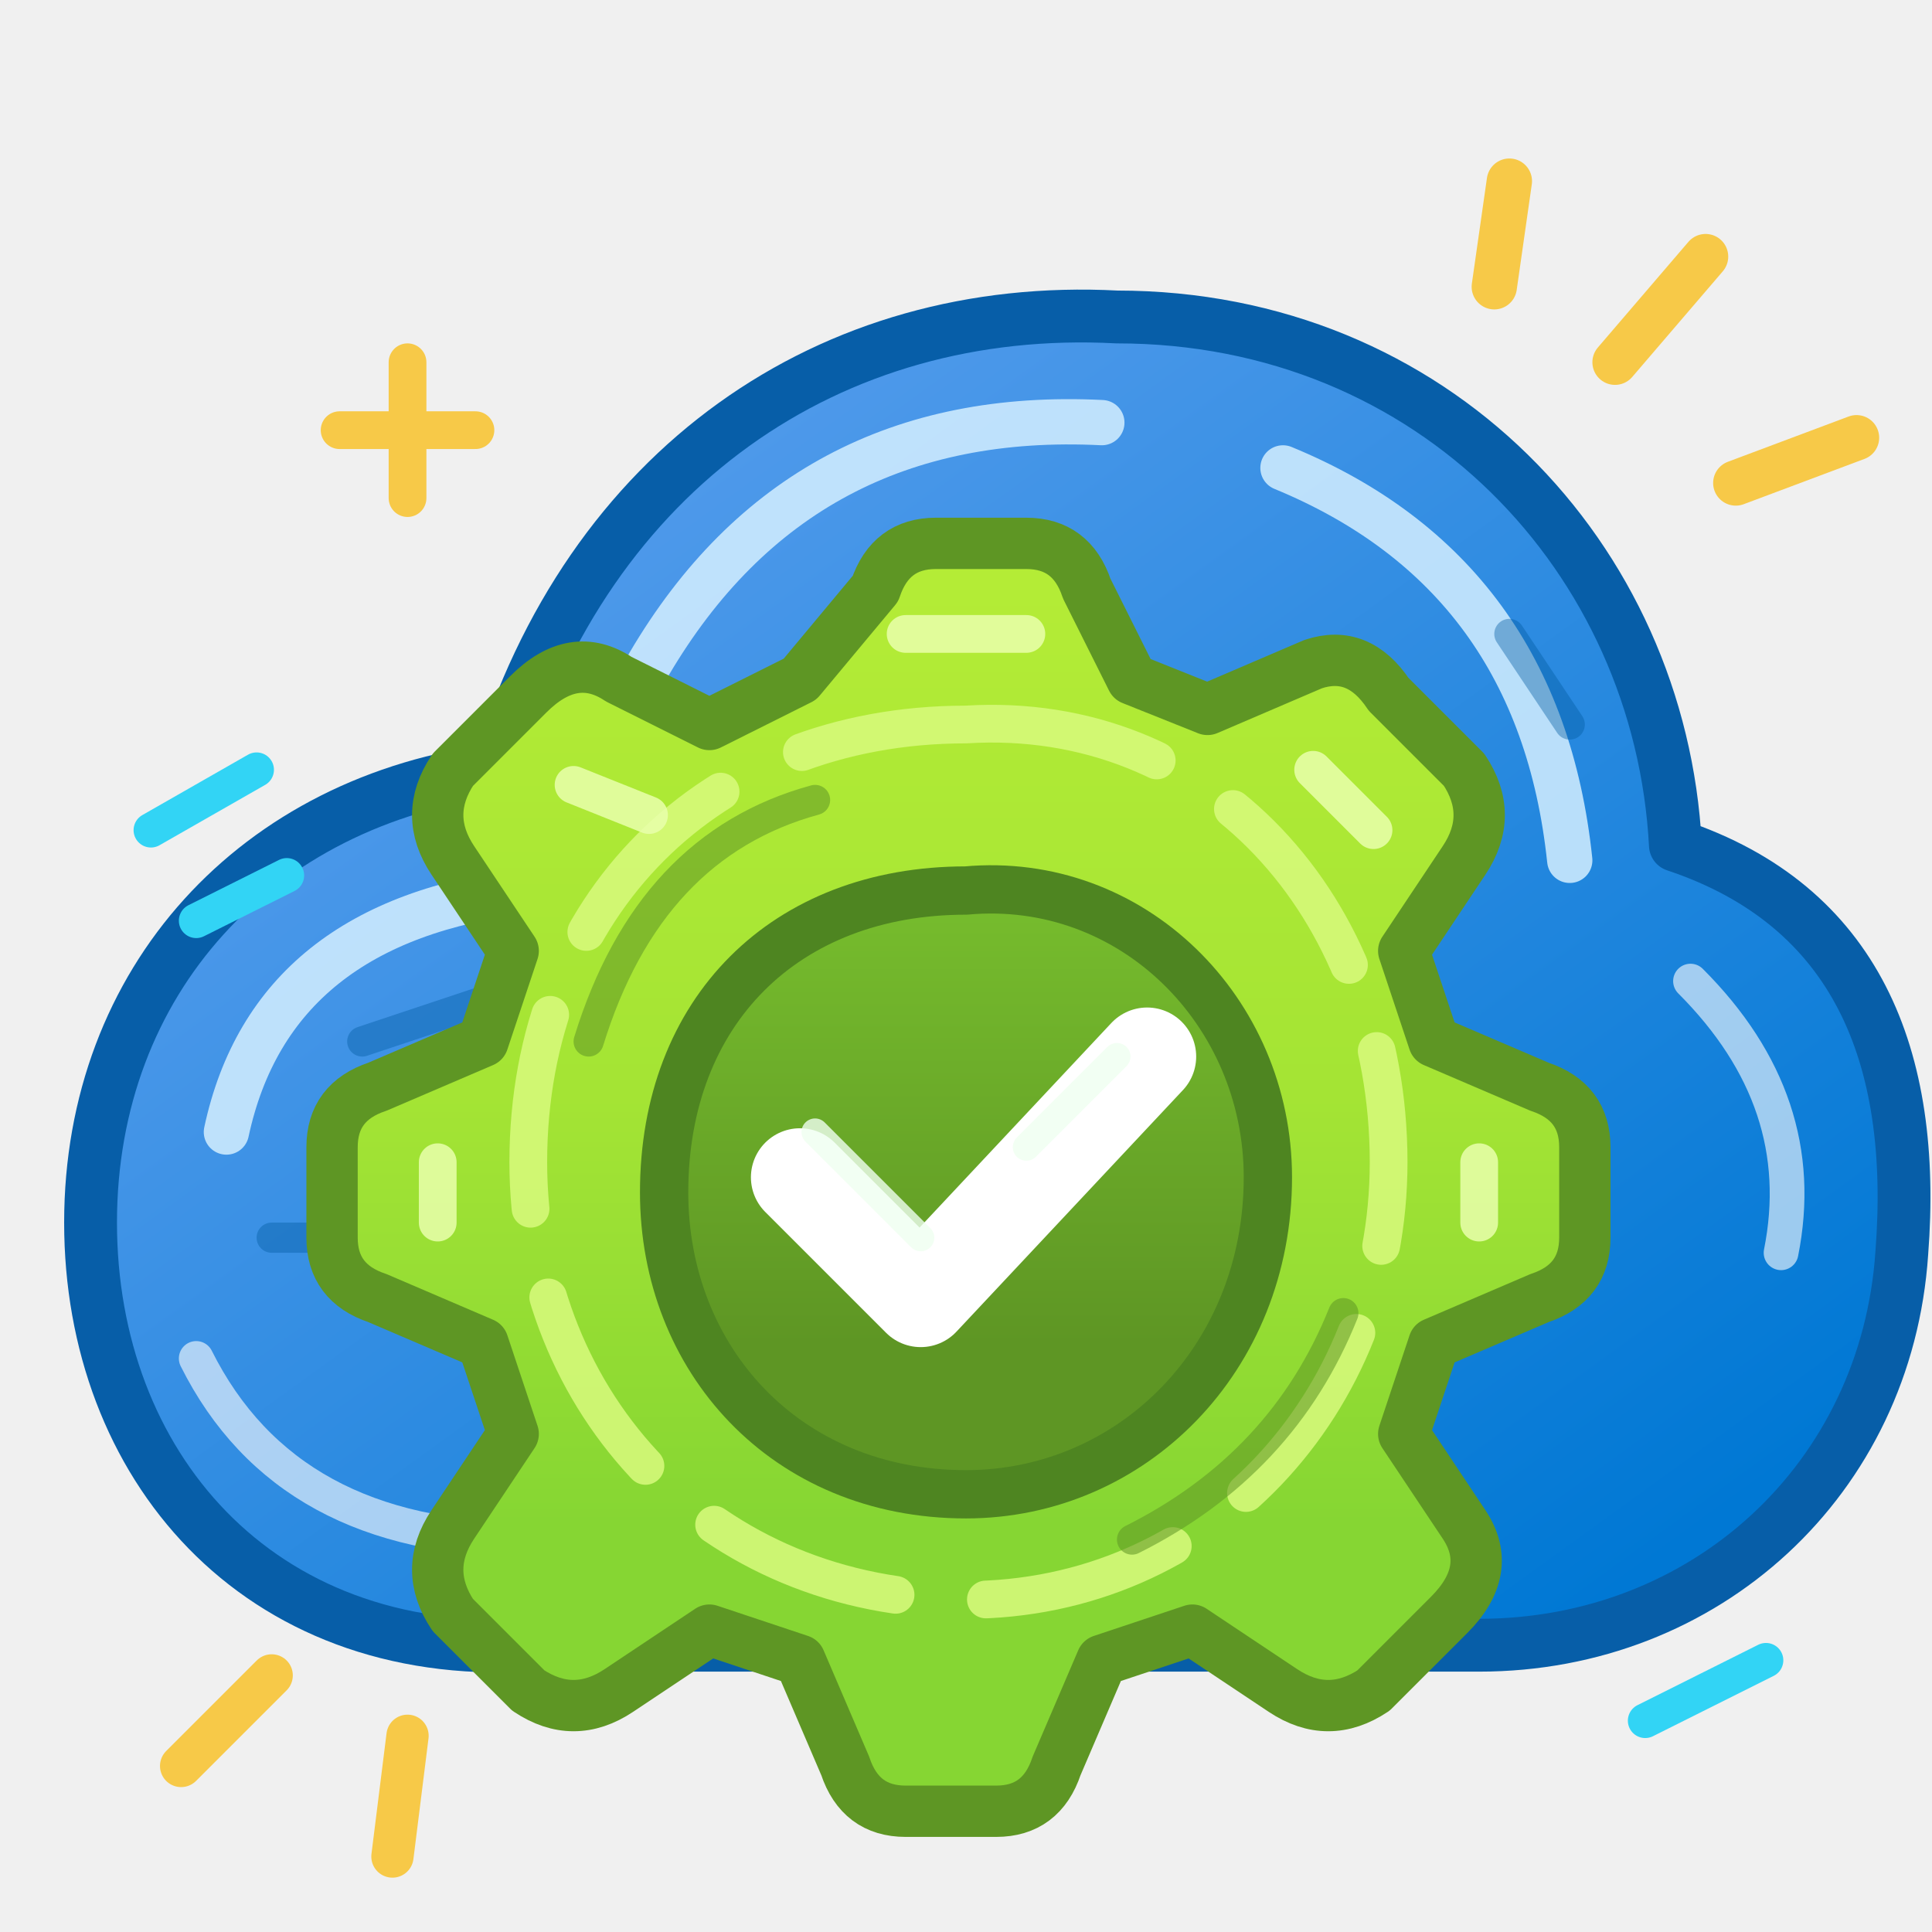
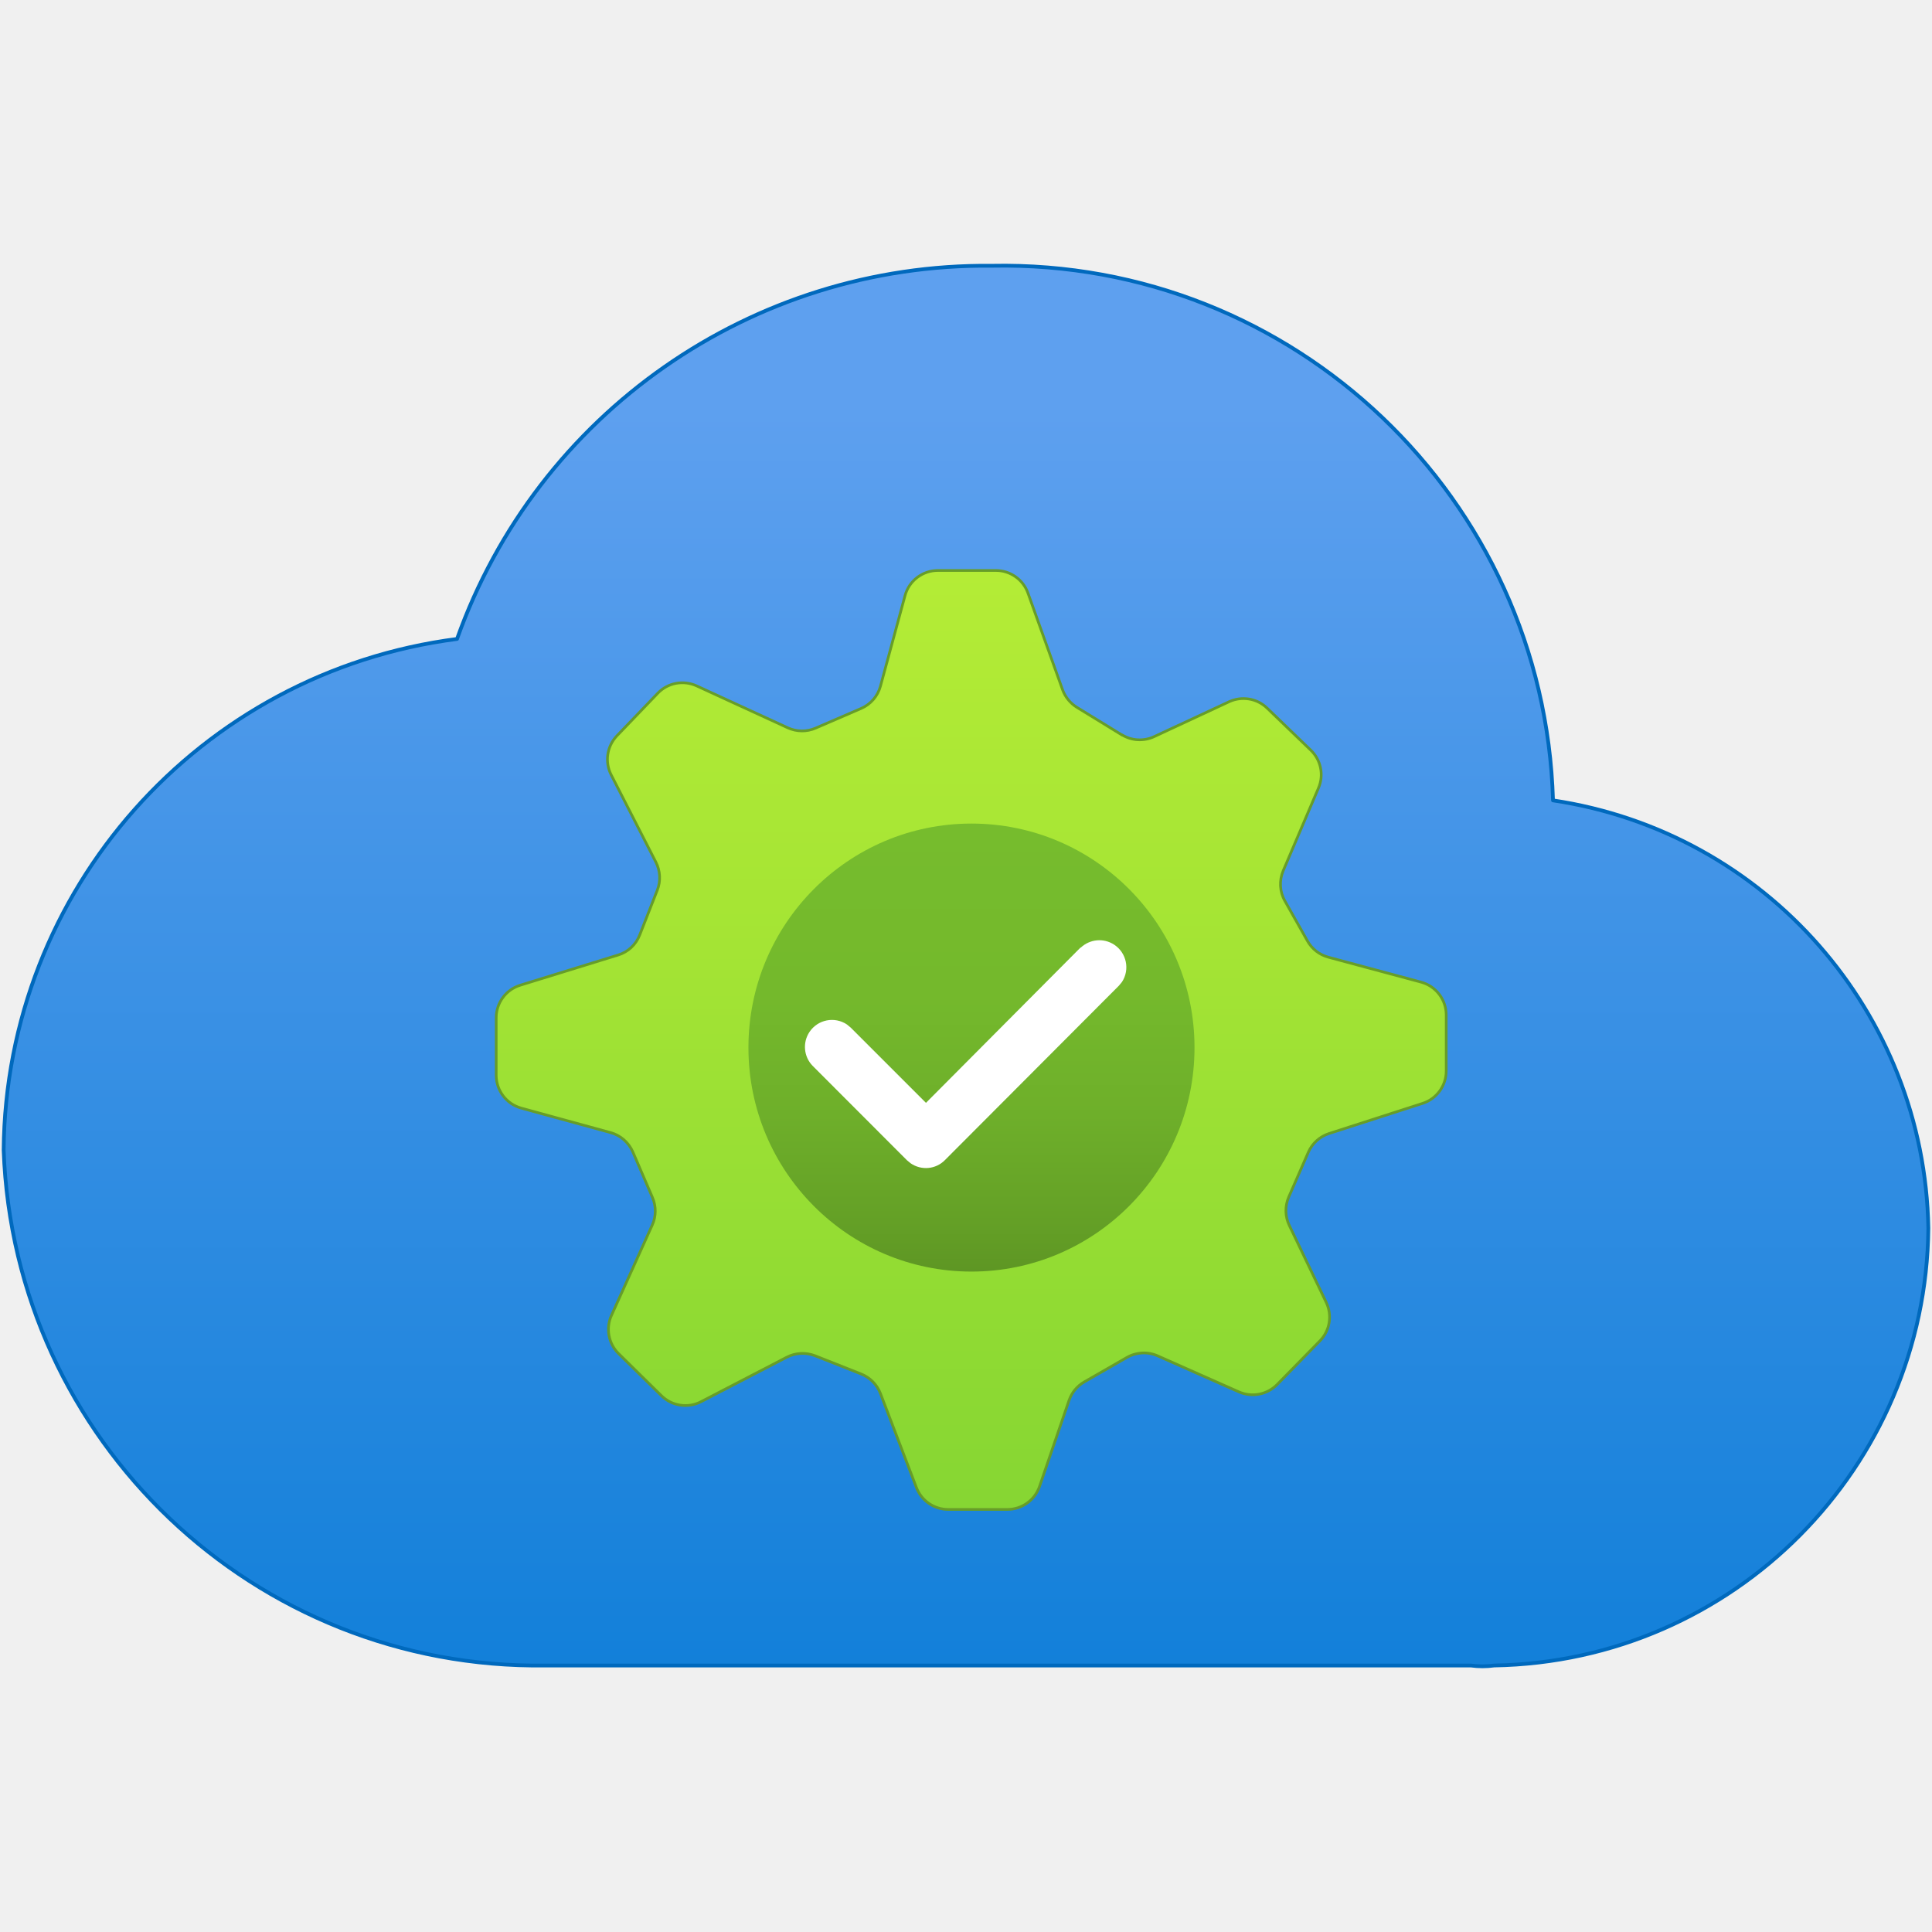
- <svg xmlns="http://www.w3.org/2000/svg" width="128" height="128" viewBox="0 0 128 128" fill="none" stroke-linecap="round" stroke-linejoin="round">
+ <svg xmlns="http://www.w3.org/2000/svg" id="uuid-8c3ede43-556d-4c60-b8eb-ea300a9c8766" width="128" height="128" viewBox="0 0 128 128">
  <defs>
-     <linearGradient id="cloudBlue" x1="30" y1="18" x2="98" y2="112" gradientUnits="userSpaceOnUse">
-       <stop stop-color="#5EA0EF" />
-       <stop offset="1" stop-color="#0078D4" />
+     <linearGradient id="uuid-d6d02162-7031-4e3b-b29b-ca55708bd0cf" x1="-235" y1="996.992" x2="-235" y2="979.11" gradientTransform="translate(244 997.516) scale(1 -1)" gradientUnits="userSpaceOnUse">
+       <stop offset=".18" stop-color="#5ea0ef" />
+       <stop offset="1" stop-color="#0078d4" />
    </linearGradient>
-     <linearGradient id="gearLime" x1="64" y1="38" x2="64" y2="101" gradientUnits="userSpaceOnUse">
-       <stop stop-color="#B4EC36" />
-       <stop offset=".55" stop-color="#A4E434" />
-       <stop offset="1" stop-color="#86D633" />
+     <linearGradient id="uuid-fc6fa532-36b5-4e80-bb0b-12e223ed5f8b" x1="-234.949" y1="812.064" x2="-234.949" y2="803.315" gradientTransform="translate(244 -798)" gradientUnits="userSpaceOnUse">
+       <stop offset="0" stop-color="#86d633" />
+       <stop offset=".596" stop-color="#a4e434" />
+       <stop offset=".999" stop-color="#b4ec36" />
    </linearGradient>
-     <linearGradient id="gearCenter" x1="64" y1="60" x2="64" y2="89" gradientUnits="userSpaceOnUse">
-       <stop stop-color="#76BC2D" />
-       <stop offset="1" stop-color="#5E9624" />
+     <linearGradient id="uuid-6c77c759-fa11-42a5-905e-4a3b7bac0fd6" x1="9.051" y1="11.847" x2="9.051" y2="7.673" gradientTransform="matrix(1, 0, 0, 1, 0, 0)" gradientUnits="userSpaceOnUse">
+       <stop offset="0" stop-color="#5e9624" />
+       <stop offset=".111" stop-color="#64a026" />
+       <stop offset=".348" stop-color="#6eaf2a" />
+       <stop offset=".619" stop-color="#74b92c" />
+       <stop offset=".999" stop-color="#76bc2d" />
    </linearGradient>
  </defs>
-   <path d="M35 109            C17 110 6 97 6 81            C6 65 17 53 33 51            C39 31 55 20 74 21            C95 21 110 37 111 56            C123 60 127 70 126 83            C125 98 113 109 98 109            Z" fill="url(#cloudBlue)" stroke="#075EA8" stroke-width="3.5" />
-   <path d="M15 75            Q18 61 35 59            M43 44            Q53 27 73 28            M85 31            Q102 38 104 57" stroke="#D4EFFF" stroke-width="3" opacity=".85" />
-   <path d="M13 90 Q19 102 35 102            M112 65 Q120 73 118 83" stroke="#FFFFFF" stroke-width="2.3" opacity=".6" />
-   <path d="M24 69 L33 66            M18 82 L25 82            M100 42 L104 48" stroke="#005BA1" stroke-width="2" opacity=".4" />
-   <path d="M58 39            Q59 36 62 36            L68 36            Q71 36 72 39            L75 45            L80 47            L87 44            Q90 43 92 46            L97 51            Q99 54 97 57            L93 63            L95 69            L102 72            Q105 73 105 76            L105 82            Q105 85 102 86            L95 89            L93 95            L97 101            Q99 104 96 107            L91 112            Q88 114 85 112            L79 108            L73 110            L70 117            Q69 120 66 120            L60 120            Q57 120 56 117            L53 110            L47 108            L41 112            Q38 114 35 112            L30 107            Q28 104 30 101            L34 95            L32 89            L25 86            Q22 85 22 82            L22 76            Q22 73 25 72            L32 69            L34 63            L30 57            Q28 54 30 51            L35 46            Q38 43 41 45            L47 48            L53 45 Z" fill="url(#gearLime)" stroke="#5E9624" stroke-width="3.4" />
-   <path d="M64 48            C80 47 92 60 92 77            C92 93 80 106 64 106            C47 106 35 93 35 77            C35 60 47 48 64 48 Z" stroke="#D8FA7C" stroke-width="2.5" stroke-dasharray="13 6" opacity=".85" />
-   <path d="M64 59            C75 58 84 67 84 78            C84 90 75 99 64 99            C52 99 44 90 44 79            C44 67 52 59 64 59 Z" fill="url(#gearCenter)" stroke="#4E8521" stroke-width="3.2" />
-   <path d="M53 78            L61 86            L76 70" stroke="#FFFFFF" stroke-width="6.5" />
-   <path d="M54 75 L61 82            M68 76 L74 70" stroke="#EFFFF0" stroke-width="1.8" opacity=".8" />
-   <path d="M60 42 L68 42            M38 52 L43 54            M87 51 L91 55            M29 77 L29 81            M98 77 L98 81" stroke="#E9FFAC" stroke-width="2.5" opacity=".85" />
-   <path d="M39 69 Q43 56 54 53            M75 102 Q85 97 89 87" stroke="#5E9624" stroke-width="2" opacity=".55" />
-   <g stroke="#F7C948" stroke-width="3">
-     <path d="M107 24 L113 17" />
-     <path d="M115 32 L123 29" />
-     <path d="M99 19 L100 12" />
+   <g transform="scale(7.111111)">
+     <path stroke="#0069bd" stroke-width=".035" stroke-linejoin="round" stroke-linecap="round" d="M17.966,11.442c-.036-2.004-1.515-3.689-3.497-3.985-.081-2.814-2.415-5.037-5.23-4.981-2.232-.023-4.233,1.374-4.981,3.477C1.858,6.262,.054,8.295,.034,10.715c.097,2.708,2.341,4.842,5.051,4.802H13.702c.073,.01,.146,.01,.219,0,2.23-.038,4.023-1.845,4.045-4.075Z" fill="url(#uuid-d6d02162-7031-4e3b-b29b-ca55708bd0cf)" />
+     <path stroke="#679d28" stroke-width=".025" stroke-linejoin="round" stroke-linecap="round" d="M10.457,6.85l-.424-.26c-.061-.038-.108-.095-.133-.163l-.323-.902c-.045-.126-.165-.21-.299-.21h-.54c-.143,0-.269,.096-.306,.234l-.229,.844c-.025,.093-.092,.17-.181,.208l-.424,.183c-.083,.036-.176,.034-.258-.003l-.85-.391c-.123-.056-.268-.029-.361,.068l-.381,.397c-.094,.098-.115,.244-.054,.364l.417,.814c.041,.081,.046,.176,.013,.26l-.164,.418c-.035,.09-.109,.159-.202,.187l-.911,.281c-.133,.041-.224,.164-.224,.303v.536c0,.143,.096,.268,.233,.306l.832,.228c.093,.025,.169,.092,.208,.18l.183,.425c.035,.082,.035,.175-.002,.256l-.38,.842c-.055,.121-.028,.264,.067,.357l.399,.392c.098,.096,.247,.119,.369,.055l.798-.414c.081-.042,.177-.047,.263-.014l.43,.17c.083,.033,.148,.099,.18,.182l.335,.876c.047,.123,.165,.204,.296,.204h.551c.136,0,.256-.086,.3-.214l.275-.802c.025-.073,.076-.134,.142-.172l.397-.228c.088-.05,.194-.056,.286-.015l.758,.336c.121,.053,.262,.026,.355-.068l.398-.406c.094-.095,.118-.239,.06-.36l-.344-.717c-.04-.083-.042-.18-.005-.265l.182-.416c.036-.083,.107-.147,.193-.175l.872-.281c.131-.042,.22-.164,.22-.302v-.522c0-.143-.096-.269-.235-.306l-.863-.232c-.082-.022-.152-.076-.194-.15l-.211-.374c-.049-.086-.054-.19-.016-.281l.329-.771c.052-.121,.023-.262-.072-.353l-.407-.392c-.094-.091-.235-.114-.354-.059l-.698,.325c-.097,.045-.209,.039-.3-.017Zm-2.82,3.544c-.056-.056-.091-.132-.093-.211-.048-1.807,1.631-2.303,2.518-1.463h0c.567,.565,.569,1.483,.005,2.05-.554,.557-1.452,.571-2.023,.031l-.406-.407Z" fill="url(#uuid-fc6fa532-36b5-4e80-bb0b-12e223ed5f8b)" />
+     <ellipse cx="9.051" cy="9.76" rx="2.078" ry="2.087" fill="url(#uuid-6c77c759-fa11-42a5-905e-4a3b7bac0fd6)" />
+     <path d="M10.066,8.829l-1.439,1.446-.701-.701-.035-.029c-.115-.077-.271-.047-.349,.069-.066,.099-.054,.23,.028,.315l.879,.88,.035,.029c.1,.069,.235,.057,.32-.03l1.62-1.624,.029-.035c.076-.116,.043-.272-.073-.348-.098-.064-.226-.052-.311,.028h-.004Z" fill="#fff" />
  </g>
-   <path d="M18 111 L12 117            M27 115 L26 123" stroke="#F7C948" stroke-width="2.8" />
-   <path d="M27 24 L27 33            M22.5 28.5 L31.5 28.5" stroke="#F7C948" stroke-width="2.5" />
-   <path d="M10 55 L17 51            M13 61 L19 58            M109 114 L117 110" stroke="#32D4F5" stroke-width="2.3" />
</svg>
